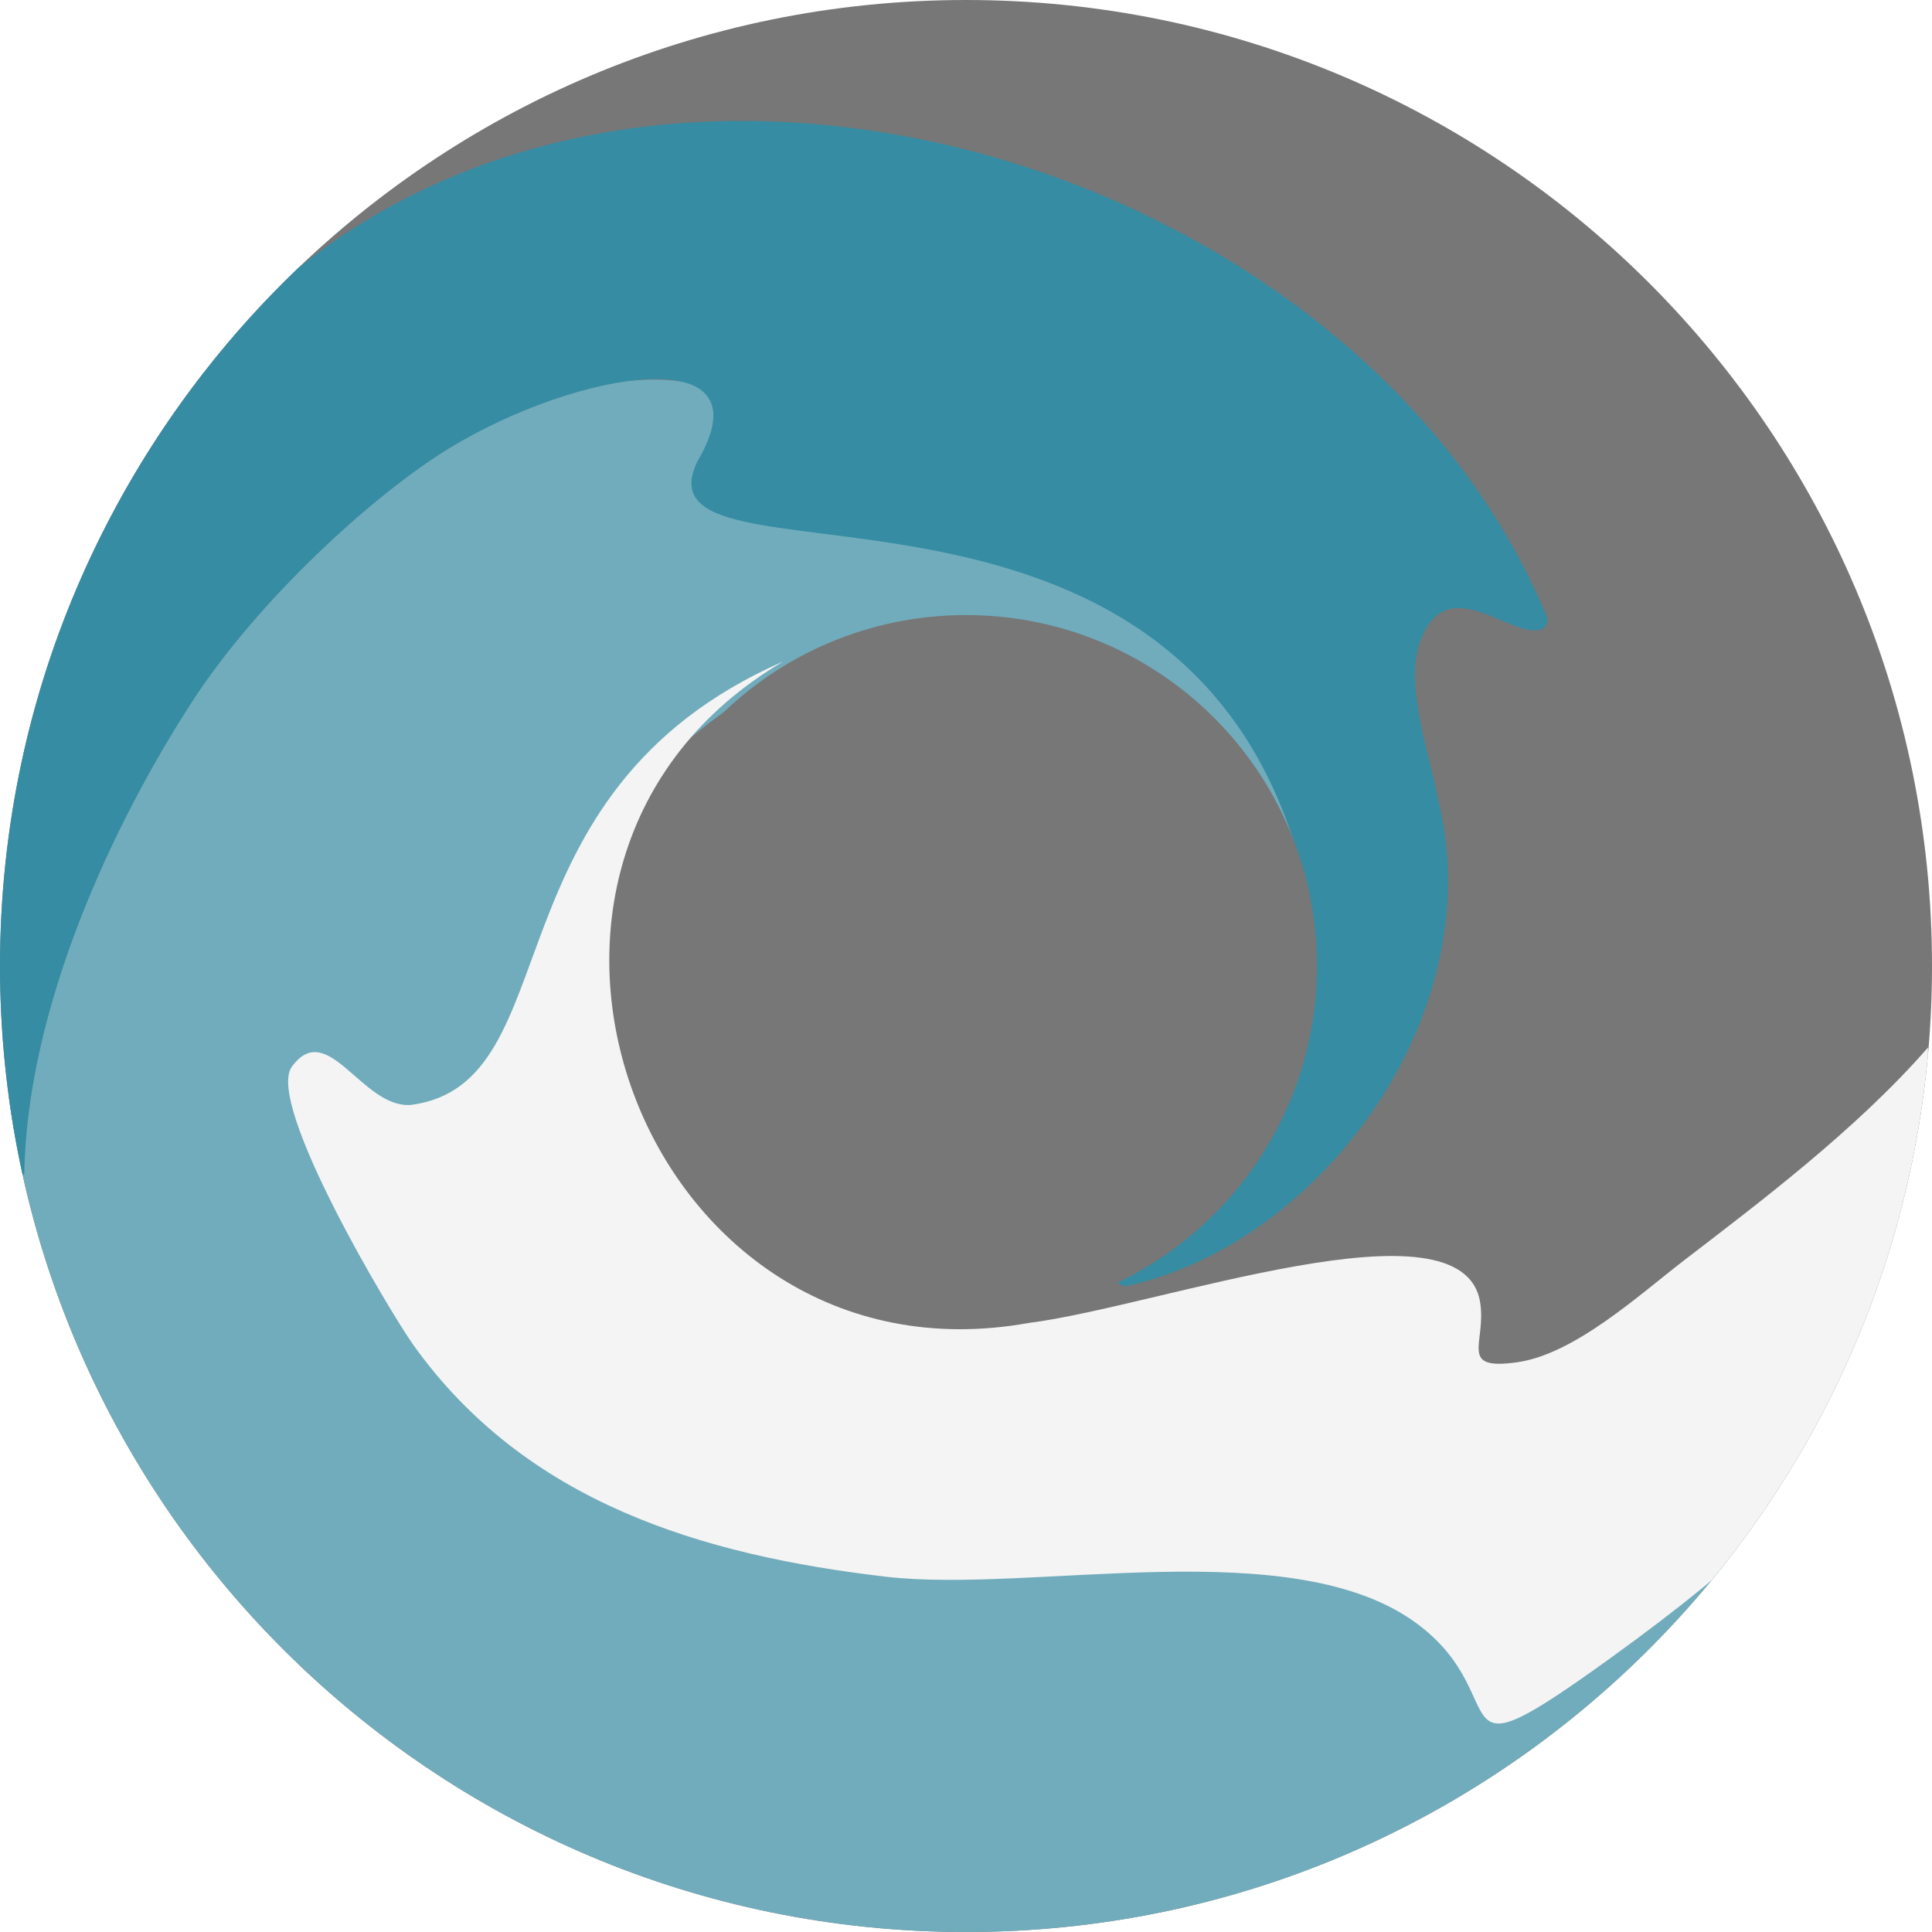
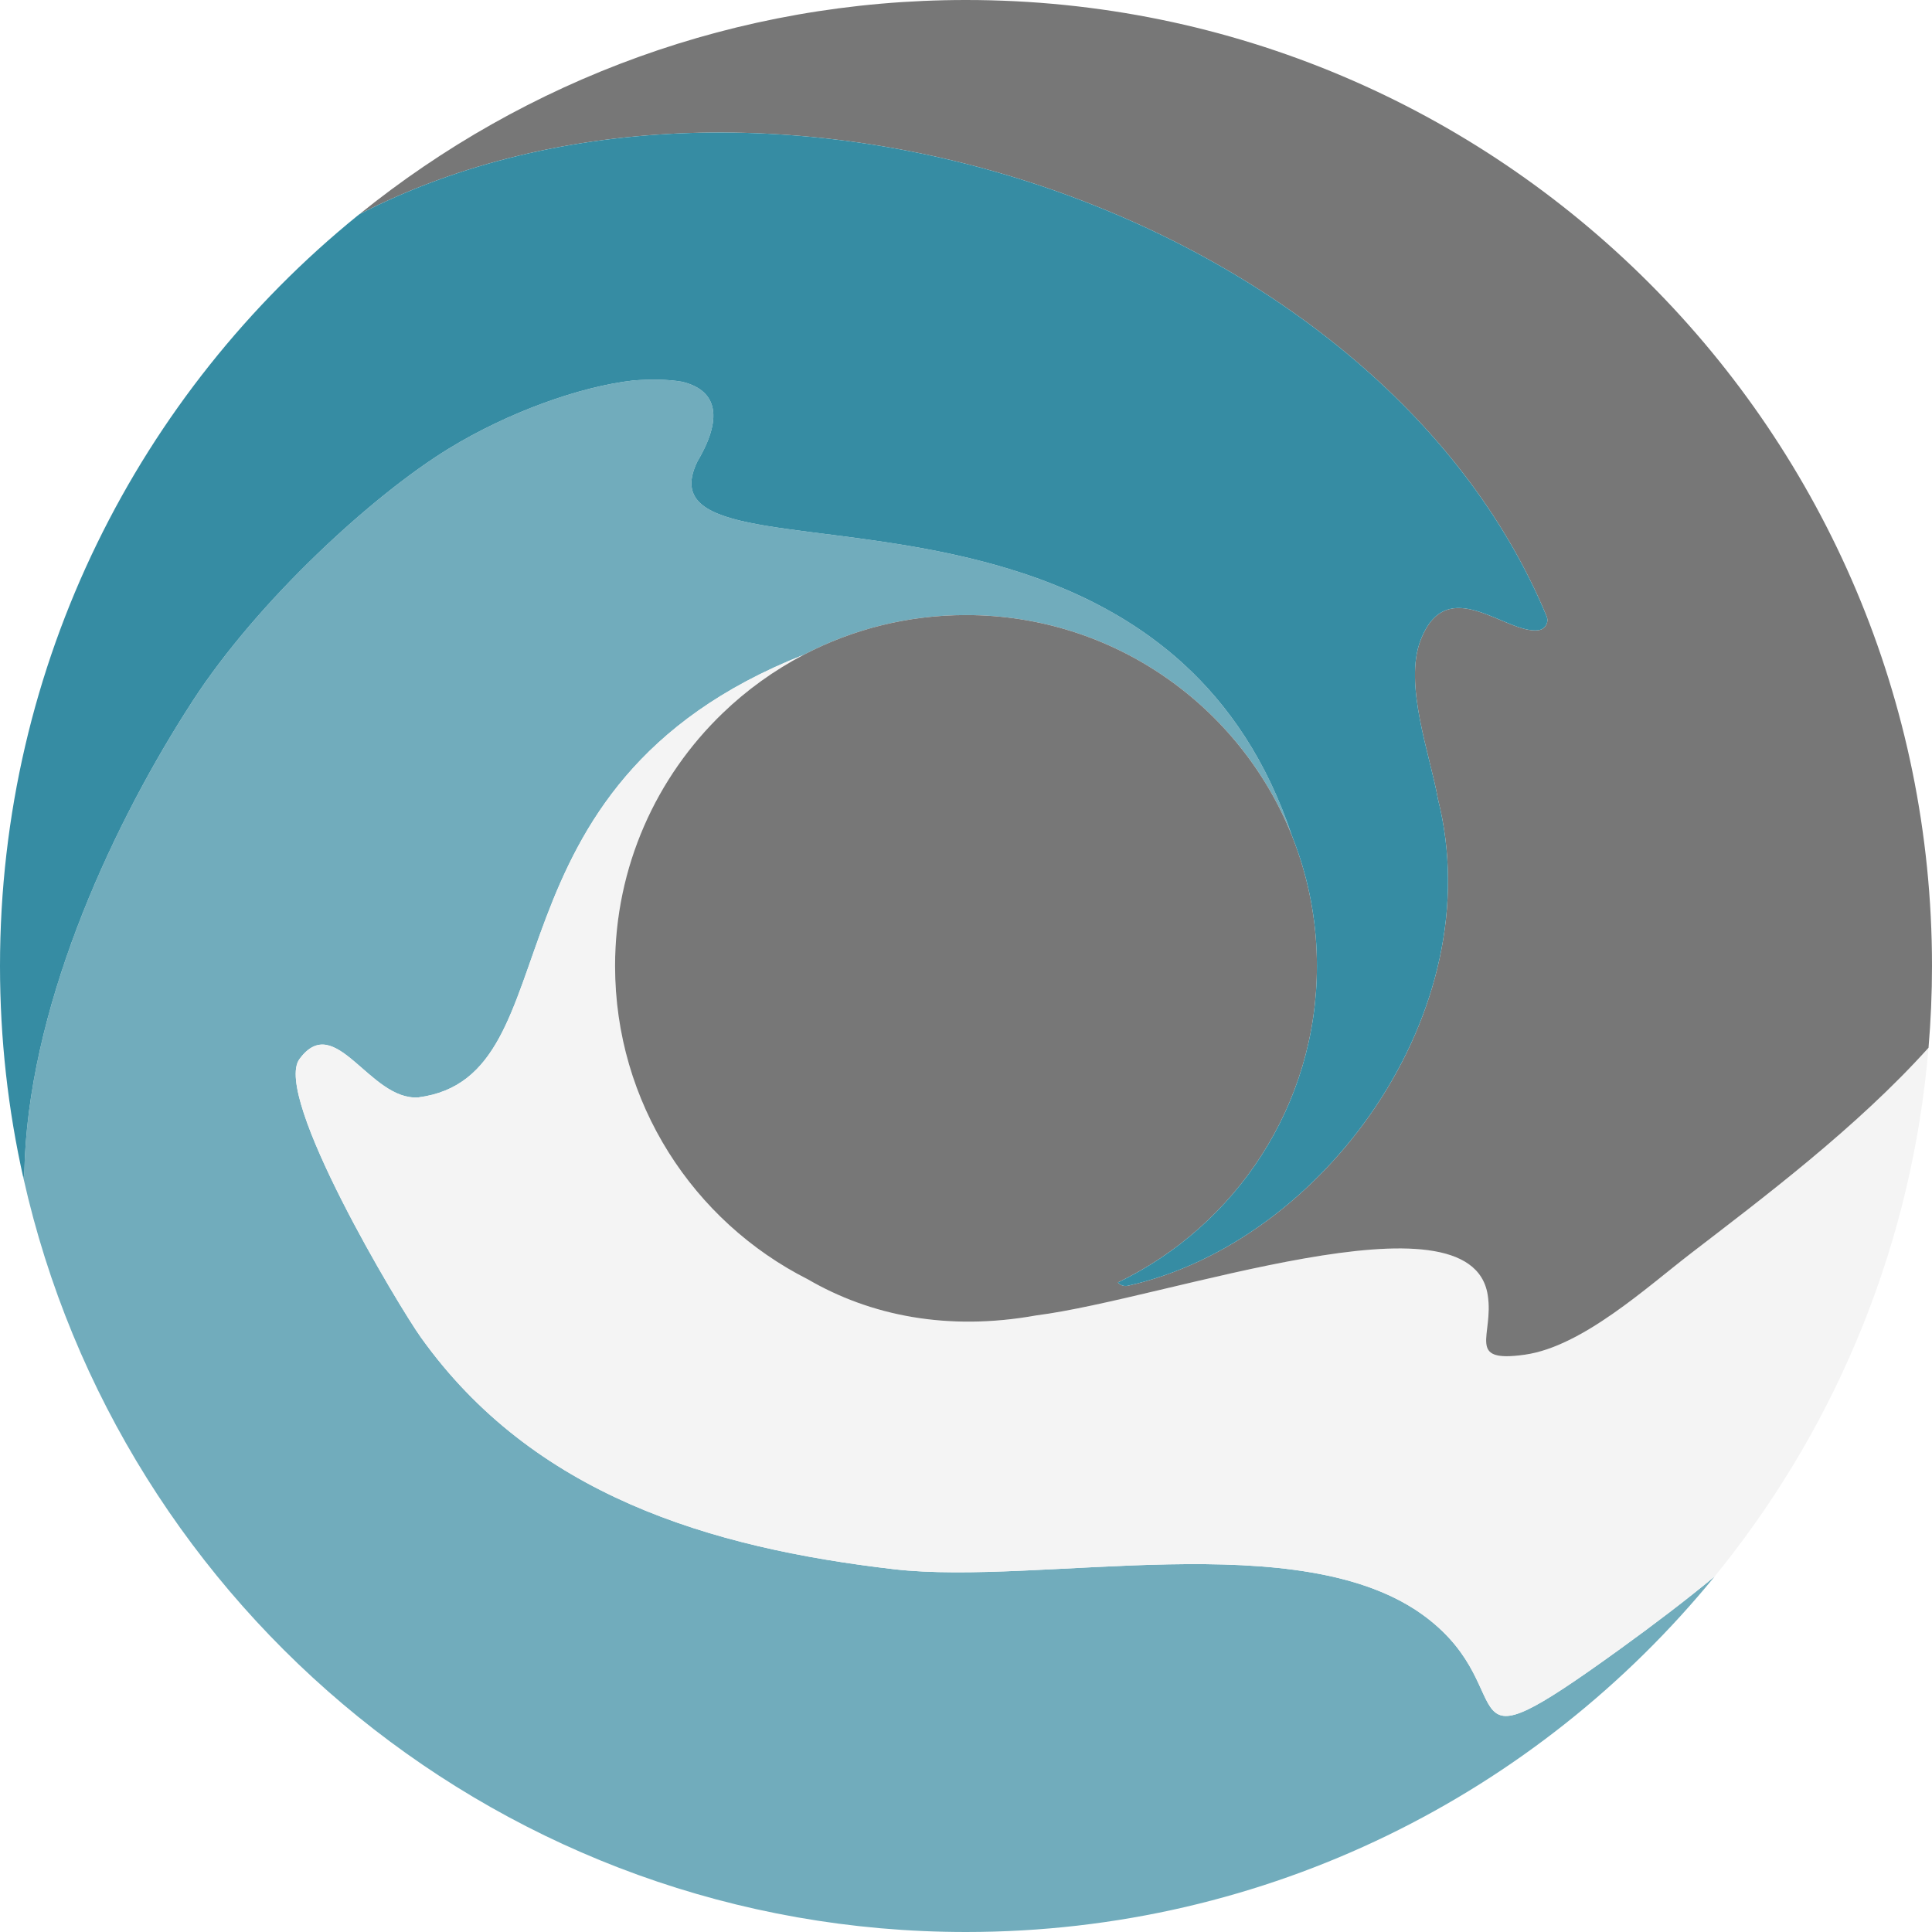
- <svg xmlns="http://www.w3.org/2000/svg" id="uuid-a0e0d612-c3a8-4a11-9e7b-0a68f266b903" viewBox="0 0 512 512">
-   <defs>
-     <clipPath id="uuid-c70c54c8-bf8c-4269-8286-73667bbbb157">
-       <circle id="uuid-56517069-5f4d-45c1-a9be-e315707852f2" cx="256" cy="256" r="256" style="fill:none;" />
-     </clipPath>
-     <clipPath id="uuid-42774e51-558d-410f-b16d-03c3a5fd75c5">
-       <circle cx="256" cy="256" r="256" style="fill:none;" />
-     </clipPath>
-   </defs>
-   <g id="uuid-5dab947a-8b3d-44bb-b5ab-c4b20c3548a4">
-     <g style="clip-path:url(#uuid-c70c54c8-bf8c-4269-8286-73667bbbb157);">
-       <circle id="uuid-19f6545d-1c7a-43d8-89f4-26e1bbd6030d" cx="257" cy="256" r="257" style="fill:#777;" />
-       <g id="uuid-f93e4430-e1c3-4119-8ecb-cfeeb3be98e4">
-         <g style="clip-path:url(#uuid-42774e51-558d-410f-b16d-03c3a5fd75c5);">
-           <path d="M256,517C19.5,512.06-102,261,116.49,114.52c7.26-4.87,94.78-34.04,72.65,10.28-7.49,12.28,31.51,9.44,38.31,10.68,65.65,8.64,98.63,28.07,121.61,83.96,1.83,5.93-7.16,9.13-9.44,3.29-36.43-83.92-139.37-65.72-182.44,2.34-4.64,7.34-7.82,17.3-10.89,26.93-5.57,26.28-29.15,61.92-55.65,35.81-29.66-25.77,19.6,62.38,22.96,64.69,75.32,111.57,245.47,9.91,283.67,98.31,16.47-6.15,37.9-26.36,55.03-36.93,4.49-1.42,8.35,4.43,5.19,8-49.82,60.44-123.26,95.11-201.5,95.11Z" style="fill:#71acbc;" />
-         </g>
-       </g>
-       <path id="uuid-3d305599-5b4f-41f2-924d-2358df425442" d="M446.11,334.15c-11.62,8.94-28.78,24.69-43.97,26.85-15.88,2.28-8.18-5.07-9.88-15.81-4.52-28.68-85.11,1.04-119.6,5.4-102.91,18.56-154.91-122.59-65.06-175.31-80.03,35.05-55.84,111.93-98.7,117.54-12.96,.96-22.02-23.13-31.54-10.15-7.15,9.73,26.29,65.51,32.18,73.75,29.76,41.68,76.39,55.75,125.37,61.44,39.13,4.51,108.15-12.19,141.02,12.73,26.28,19.91,3.82,42.77,51.05,8.68,71.03-51.27,83.4-79.36,83.97-161.68-19.27,22.08-45.5,41.68-64.84,56.56Z" style="fill:#f4f4f4;" />
-       <path id="uuid-93c967f2-1661-458e-903f-741713ea1ab9" d="M295.84,337.08c-.86,2.01,.93,4.13,3.06,3.66,51.9-11.59,96.34-72.81,82.17-128.98-2.04-11.62-9.16-30.42-4.58-42.15,7.05-18.12,22.63-1.35,31.27-2.61,1.73-.25,2.78-2.06,2.11-3.67C361.05,45.61,182.02-11.52,79.17,70.91c-.07,.06-.14,.12-.21,.18C43.01,105.45,17.35,150.42,6.39,198.94c-7.93,34.92-8.48,71.5-1.58,106.64,.36,1.86,.75,3.71,1.16,5.56,.1,.23,.46,.18,.46-.09,.75-44.13,23.44-92.7,44.63-125.31,17.28-26.6,47.65-54.47,67.83-66.84,34.1-20.9,85.11-29.25,66,3.25-.04,.07-.08,.14-.11,.21-17.83,37.1,123.56-9.94,158.42,101.69,.19,.61,.16,1.27-.09,1.86l-47.28,111.18Z" style="fill:#368ca3;" />
-       <circle id="uuid-6380fe94-50c4-49fb-8b01-ebe32c2d1806" cx="256" cy="256" r="93" style="fill:#777;" />
-     </g>
-   </g>
+ <svg xmlns="http://www.w3.org/2000/svg" id="uuid-1647cacf-0f73-425e-84fb-d31931ac0a7d" viewBox="0 0 512 512">
+   <path d="M454.39,417.79c-46.95,57.49-118.38,94.21-198.39,94.21-122.07,0-224.17-85.45-249.79-199.79,.05-.26,.1-.48,.14-.67,.06-.31,.09-.63,.1-.95,.9-44,23.5-92.35,44.62-124.85,17.28-26.6,47.65-54.48,67.83-66.84,15.56-9.54,34.64-16.46,48.98-18.08,4.7-.35,9.09-.3,12.83,.34,8.49,2,11.56,8.46,4.19,20.99-.03,.05-.06,.11-.09,.16-.27,.56-.51,1.1-.71,1.63-.19,.5-.35,.99-.48,1.46-4.59,17.02,32.63,12.77,73.11,22.47,1.12,.27,2.24,.55,3.37,.84,1.13,.29,2.26,.6,3.39,.91,2.26,.63,4.53,1.31,6.79,2.05,1.13,.36,2.26,.74,3.38,1.14,1.13,.4,2.26,.81,3.38,1.23,.56,.21,1.13,.43,1.69,.65,1.12,.44,2.24,.9,3.35,1.37,1.12,.48,2.23,.97,3.33,1.47,1.11,.51,2.21,1.03,3.31,1.57,5.48,2.71,10.84,5.86,15.95,9.56,1.53,1.11,3.05,2.27,4.54,3.48,.49,.4,.99,.81,1.48,1.22,.98,.83,1.95,1.69,2.91,2.56,11.99,10.95,22.11,25.64,28.77,45.54-13.71-34.26-47.21-58.46-86.37-58.46-15.52,0-30.14,3.8-43,10.52-88.14,34.79-59.87,111.77-102.1,117.3-12.96,.96-22.02-23.13-31.54-10.15-7.14,9.73,26.29,65.51,32.18,73.75,29.76,41.68,76.39,55.75,125.37,61.44,39.12,4.51,108.15-12.19,141.01,12.73,26.28,19.91,3.82,42.77,51.05,8.68,9.49-6.85,17.91-13.28,25.42-19.48Z" style="fill:#71acbc;" />
+   <path d="M511.08,277.66c-4.33,51.6-23.95,98.85-54.33,137.19-.78,.99-1.57,1.97-2.36,2.94-7.51,6.2-15.93,12.63-25.42,19.48-47.23,34.09-24.77,11.23-51.05-8.68-32.86-24.92-101.89-8.22-141.01-12.73-48.98-5.69-95.61-19.76-125.37-61.44-5.89-8.24-39.32-64.02-32.18-73.75,9.52-12.98,18.58,11.11,31.54,10.15,42.23-5.53,13.96-82.51,102.1-117.3-7.89,4.13-15.12,9.34-21.47,15.46-17.59,16.92-28.53,40.69-28.53,67.02,0,36.28,20.78,67.71,51.08,83.03,16.53,9.62,37.03,13.81,60.58,9.56,34.49-4.37,115.08-34.08,119.6-5.4,1.7,10.74-6.01,18.08,9.88,15.81,15.19-2.16,32.35-17.92,43.97-26.85,18.72-14.41,43.89-33.26,62.97-54.49Z" style="fill:#f4f4f4;" />
+   <path d="M512,256c0,7.3-.32,14.52-.92,21.66-19.08,21.23-44.25,40.08-62.97,54.49-11.62,8.93-28.78,24.69-43.97,26.85-15.89,2.27-8.18-5.07-9.88-15.81-4.52-28.68-85.11,1.03-119.6,5.4-23.55,4.25-44.05,.06-60.58-9.56-30.3-15.32-51.08-46.75-51.08-83.03,0-26.33,10.94-50.1,28.53-67.02,6.35-6.12,13.58-11.33,21.47-15.46,12.86-6.72,27.48-10.52,43-10.52,39.16,0,72.66,24.2,86.37,58.46,.57,1.44,1.12,2.89,1.62,4.37,3.25,9.46,5.01,19.61,5.01,30.17,0,36.94-21.54,68.85-52.74,83.86,.6,.71,1.58,1.12,2.64,.88,51.9-11.58,96.34-72.81,82.17-128.98-2.04-11.61-9.16-30.42-4.58-42.15,7.05-18.13,22.63-1.36,31.27-2.61,1.73-.25,2.78-2.06,2.11-3.67C365.24,55.7,201.59,2.15,95.25,56.77,139.2,21.27,195.11,0,256,0c141.38,0,256,114.62,256,256Z" style="fill:#777;" />
+   <path d="M95.25,56.77c106.34-54.62,269.99-1.07,314.62,106.56,.67,1.61-.38,3.42-2.11,3.67-8.64,1.25-24.22-15.52-31.27,2.61-4.58,11.73,2.54,30.54,4.58,42.15,14.17,56.17-30.27,117.4-82.17,128.98-1.06,.24-2.04-.17-2.64-.88,31.2-15.01,52.74-46.92,52.74-83.86,0-10.56-1.76-20.71-5.01-30.17-.5-1.48-1.05-2.93-1.62-4.37-6.66-19.9-16.78-34.59-28.77-45.54-.96-.88-1.93-1.73-2.91-2.56-.49-.41-.99-.82-1.48-1.22-1.49-1.21-3.01-2.37-4.54-3.48-5.11-3.7-10.47-6.85-15.95-9.56-1.1-.54-2.2-1.07-3.31-1.57-1.1-.51-2.21-1-3.33-1.47-1.11-.47-2.23-.93-3.35-1.37-.56-.22-1.13-.44-1.69-.65-1.12-.43-2.25-.84-3.38-1.23-1.12-.4-2.25-.78-3.38-1.14-2.26-.74-4.53-1.42-6.79-2.05-1.13-.31-2.26-.62-3.39-.91-1.13-.29-2.25-.57-3.37-.84-40.48-9.7-77.7-5.45-73.11-22.47,.13-.47,.29-.95,.48-1.46,.2-.53,.44-1.07,.71-1.63,.03-.05,.06-.11,.09-.16,7.37-12.53,4.3-18.99-4.19-20.99-3.74-.64-8.13-.69-12.83-.34-14.34,1.62-33.42,8.54-48.98,18.08-20.18,12.36-50.55,40.24-67.83,66.84-.69,1.06-1.38,2.14-2.07,3.23C28.5,221.39,7.32,268.03,6.45,310.59c-.01,.32-.04,.64-.1,.95-.04,.19-.09,.41-.14,.67v.04c-4.07-18.1-6.21-36.92-6.21-56.25C0,175.72,36.95,104.08,94.77,57.14l.48-.37Z" style="fill:#368ca3;" />
</svg>
